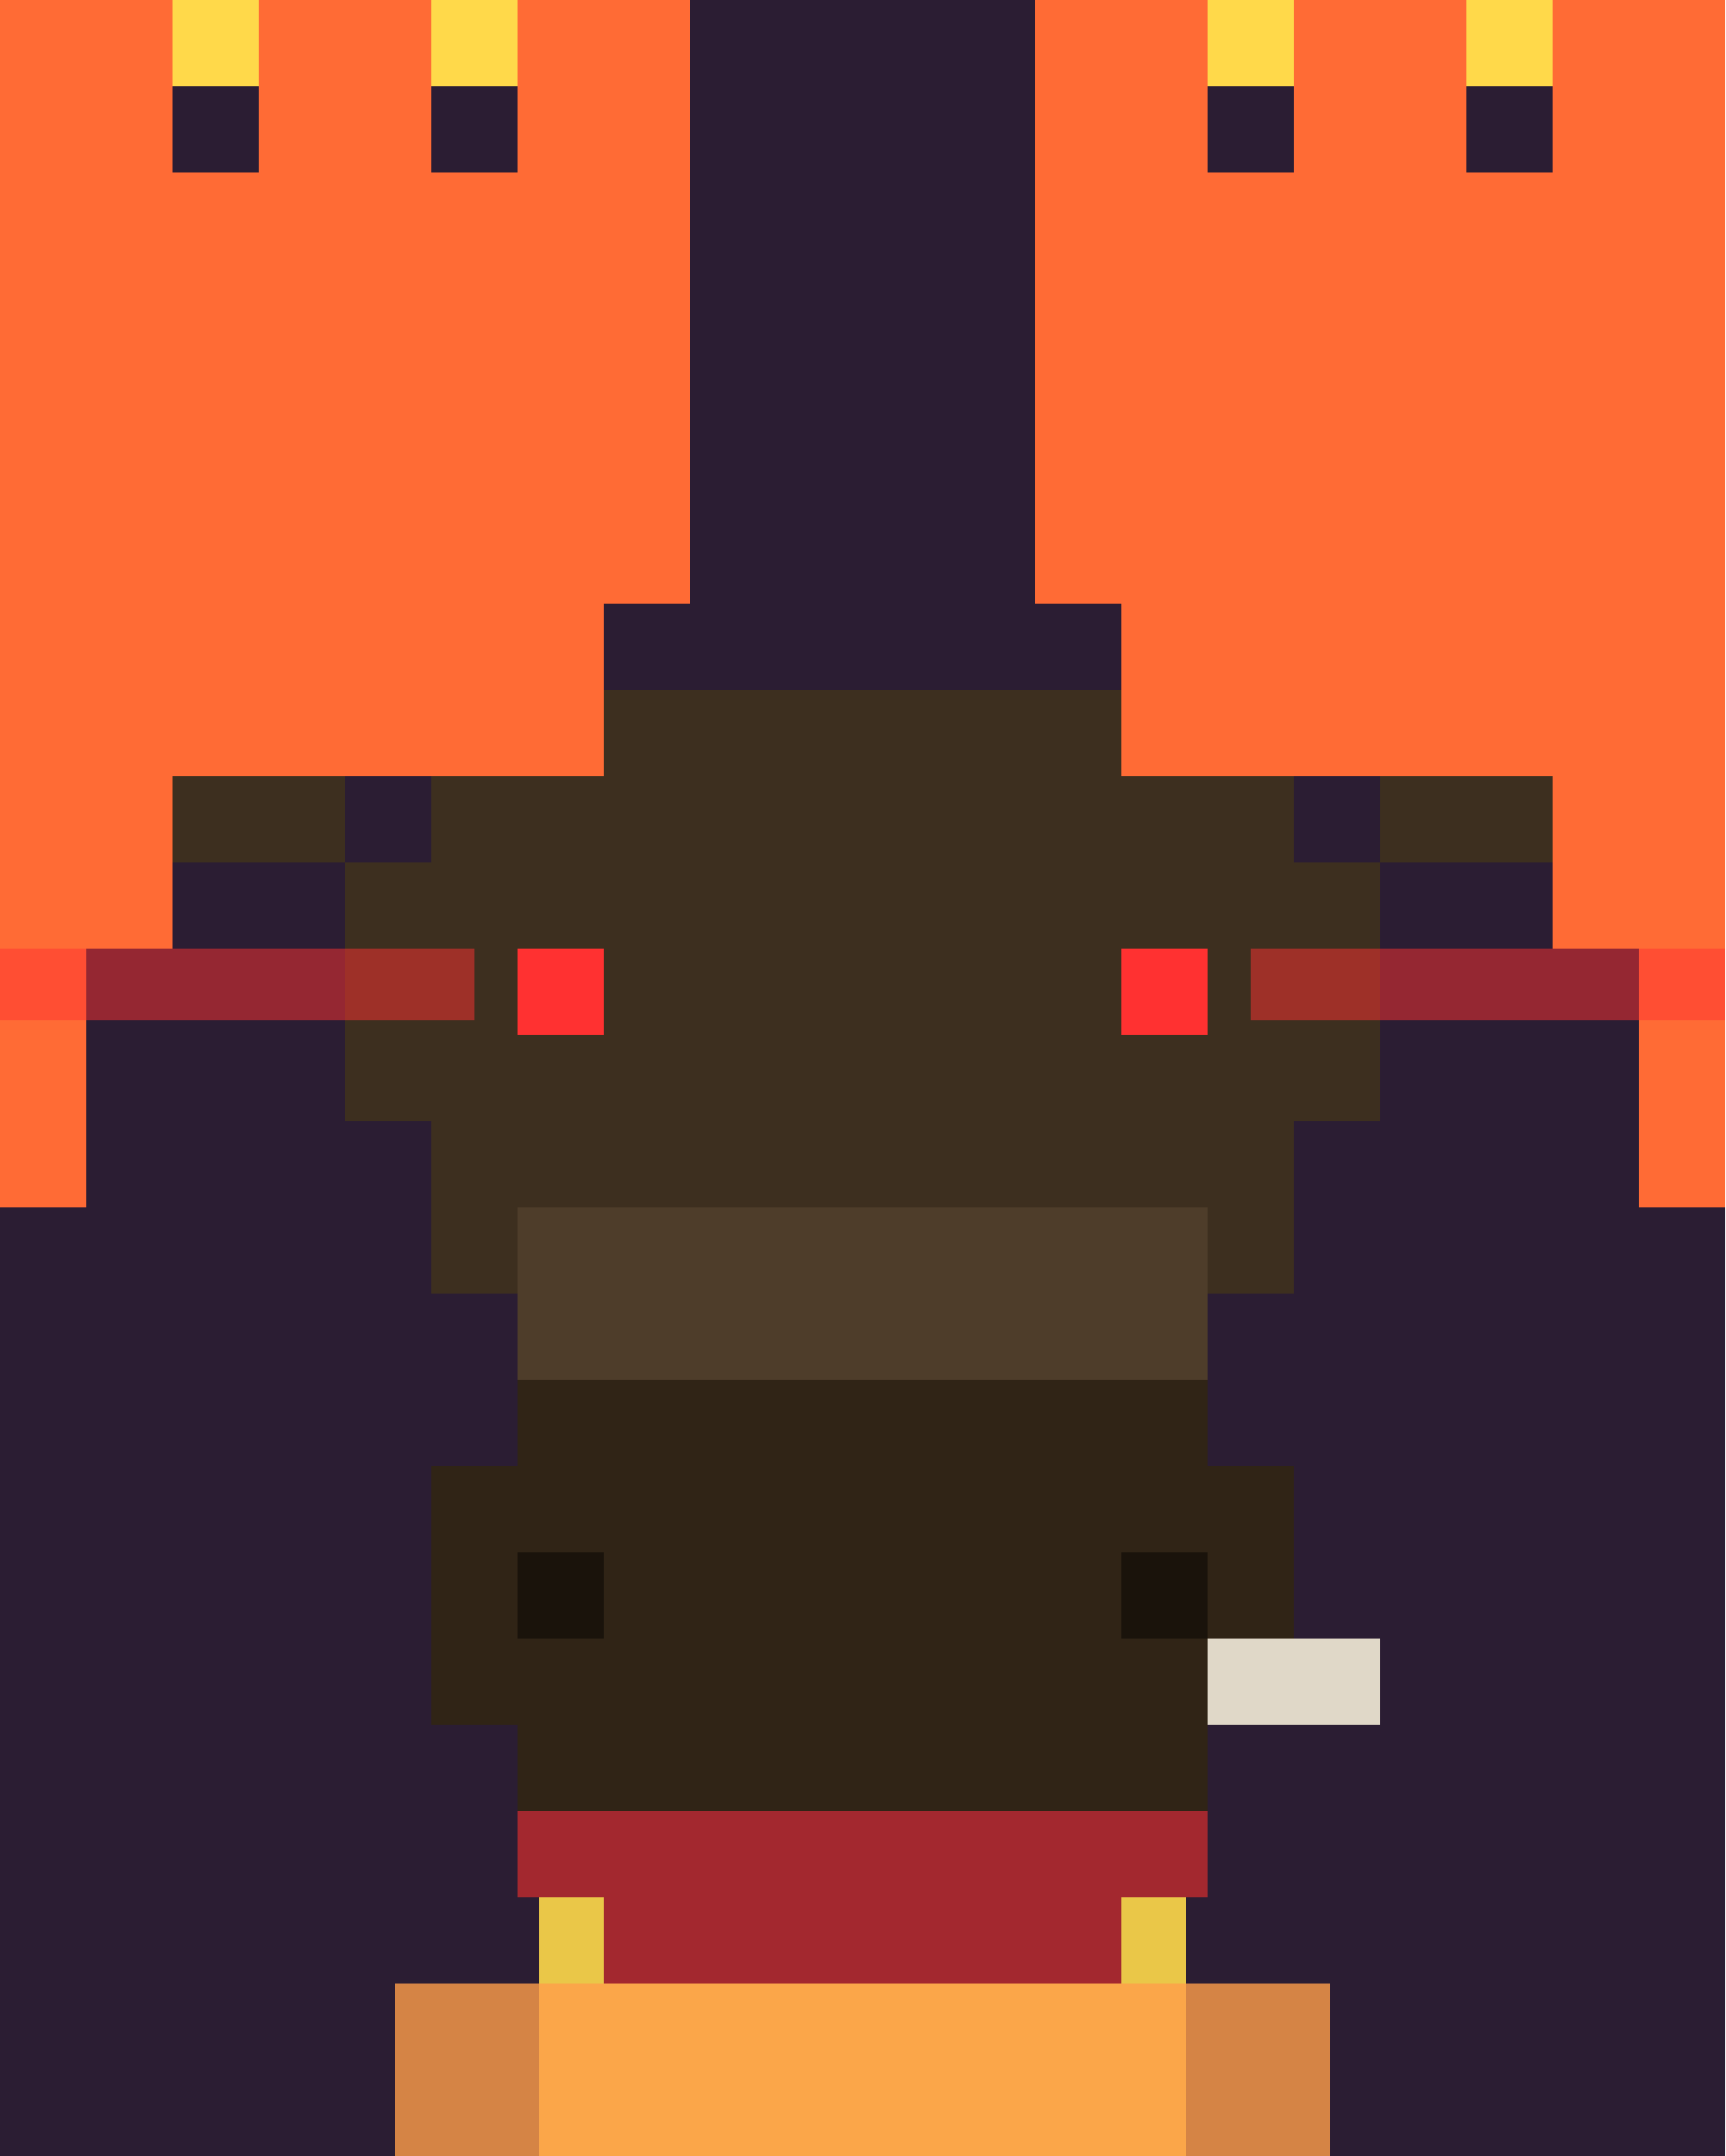
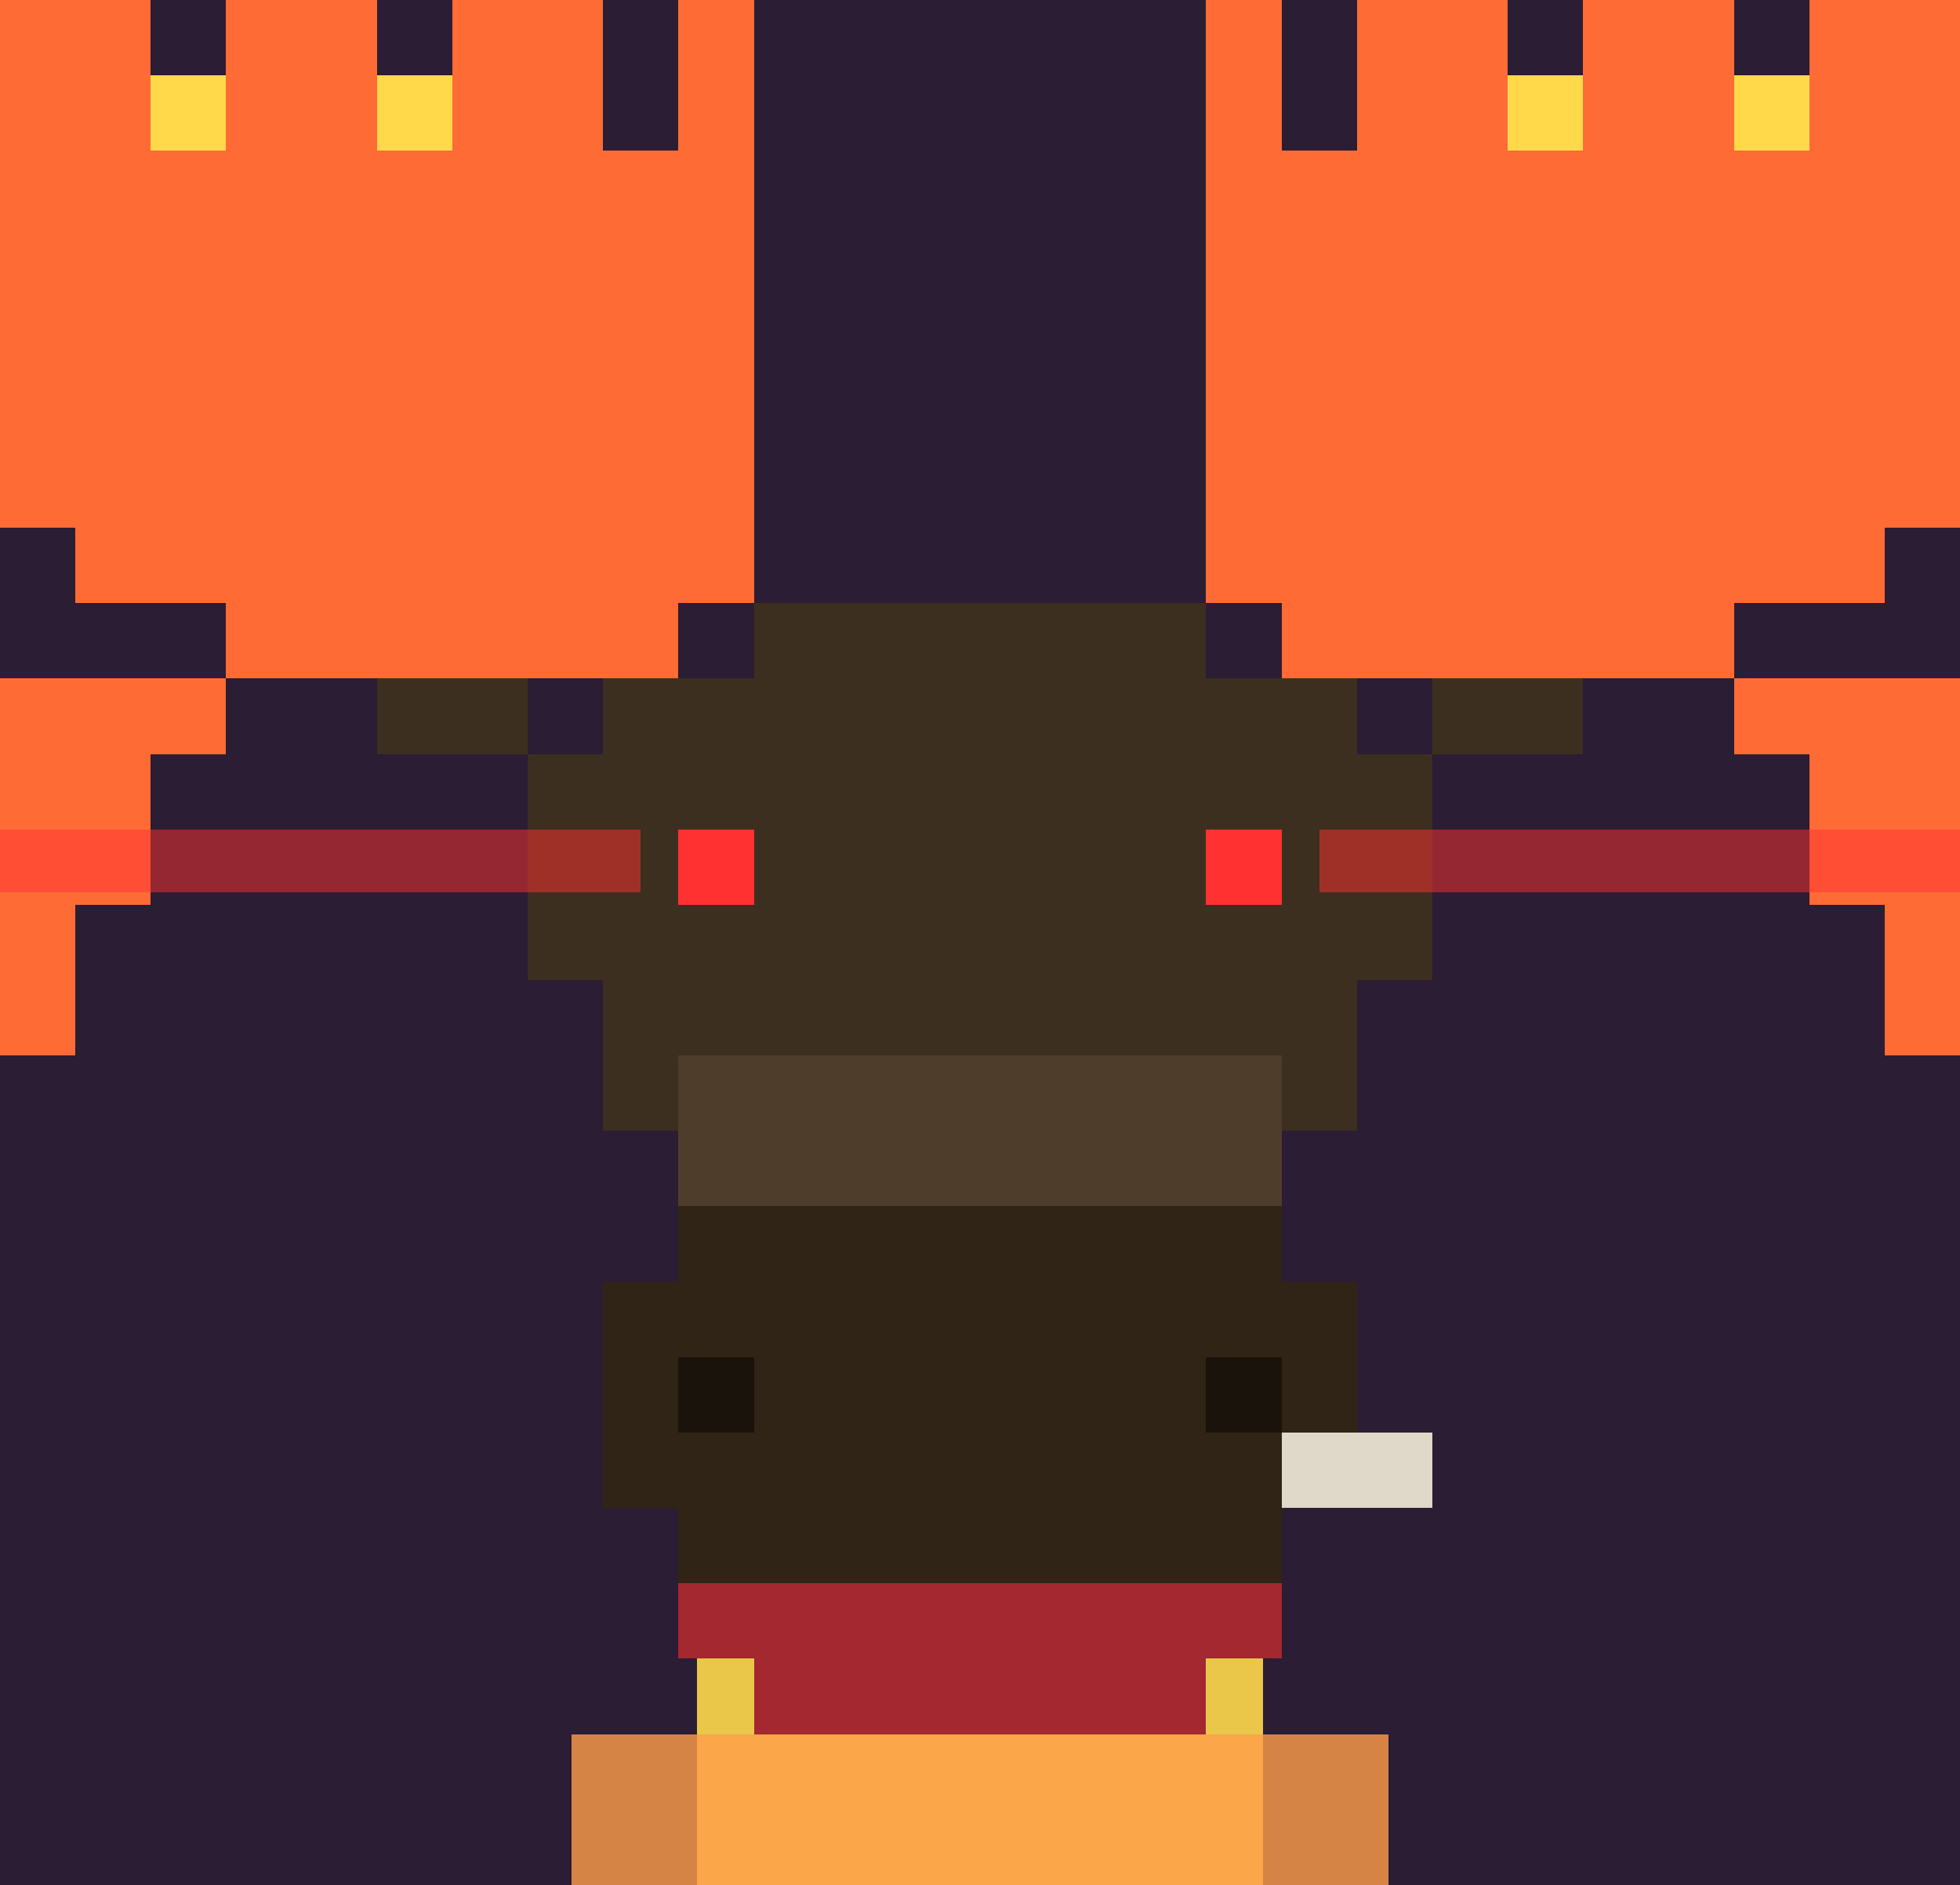
- <svg xmlns="http://www.w3.org/2000/svg" viewBox="0 0 480 600" shape-rendering="crispEdges">
-   <rect x="0" y="0" width="480" height="600" fill="#2b1d33" opacity="1" />
-   <g transform="translate(0,72)">
+ <svg xmlns="http://www.w3.org/2000/svg" viewBox="0 0 624 600" shape-rendering="crispEdges">
+   <rect x="0" y="0" width="624" height="600" fill="#2b1d33" opacity="1" />
+   <g transform="translate(72,72)">
    <rect x="150" y="440" width="180" height="88" fill="#ffd94a" opacity="0.9" />
    <rect x="110" y="480" width="260" height="48" fill="#ff9e4a" opacity="0.8" />
  </g>
  <rect x="0" y="0" width="24" height="24" fill="#ff6b35" opacity="1" />
  <rect x="24" y="0" width="24" height="24" fill="#ff6b35" opacity="1" />
-   <rect x="48" y="0" width="24" height="24" fill="#ffd94a" opacity="1" />
  <rect x="72" y="0" width="24" height="24" fill="#ff6b35" opacity="1" />
  <rect x="96" y="0" width="24" height="24" fill="#ff6b35" opacity="1" />
-   <rect x="120" y="0" width="24" height="24" fill="#ffd94a" opacity="1" />
  <rect x="144" y="0" width="24" height="24" fill="#ff6b35" opacity="1" />
  <rect x="168" y="0" width="24" height="24" fill="#ff6b35" opacity="1" />
-   <rect x="288" y="0" width="24" height="24" fill="#ff6b35" opacity="1" />
-   <rect x="312" y="0" width="24" height="24" fill="#ff6b35" opacity="1" />
-   <rect x="336" y="0" width="24" height="24" fill="#ffd94a" opacity="1" />
-   <rect x="360" y="0" width="24" height="24" fill="#ff6b35" opacity="1" />
+   <rect x="216" y="0" width="24" height="24" fill="#ff6b35" opacity="1" />
  <rect x="384" y="0" width="24" height="24" fill="#ff6b35" opacity="1" />
-   <rect x="408" y="0" width="24" height="24" fill="#ffd94a" opacity="1" />
  <rect x="432" y="0" width="24" height="24" fill="#ff6b35" opacity="1" />
  <rect x="456" y="0" width="24" height="24" fill="#ff6b35" opacity="1" />
+   <rect x="504" y="0" width="24" height="24" fill="#ff6b35" opacity="1" />
+   <rect x="528" y="0" width="24" height="24" fill="#ff6b35" opacity="1" />
+   <rect x="576" y="0" width="24" height="24" fill="#ff6b35" opacity="1" />
+   <rect x="600" y="0" width="24" height="24" fill="#ff6b35" opacity="1" />
  <rect x="0" y="24" width="24" height="24" fill="#ff6b35" opacity="1" />
  <rect x="24" y="24" width="24" height="24" fill="#ff6b35" opacity="1" />
+   <rect x="48" y="24" width="24" height="24" fill="#ffd94a" opacity="1" />
  <rect x="72" y="24" width="24" height="24" fill="#ff6b35" opacity="1" />
  <rect x="96" y="24" width="24" height="24" fill="#ff6b35" opacity="1" />
+   <rect x="120" y="24" width="24" height="24" fill="#ffd94a" opacity="1" />
  <rect x="144" y="24" width="24" height="24" fill="#ff6b35" opacity="1" />
  <rect x="168" y="24" width="24" height="24" fill="#ff6b35" opacity="1" />
-   <rect x="288" y="24" width="24" height="24" fill="#ff6b35" opacity="1" />
-   <rect x="312" y="24" width="24" height="24" fill="#ff6b35" opacity="1" />
-   <rect x="360" y="24" width="24" height="24" fill="#ff6b35" opacity="1" />
+   <rect x="216" y="24" width="24" height="24" fill="#ff6b35" opacity="1" />
  <rect x="384" y="24" width="24" height="24" fill="#ff6b35" opacity="1" />
  <rect x="432" y="24" width="24" height="24" fill="#ff6b35" opacity="1" />
  <rect x="456" y="24" width="24" height="24" fill="#ff6b35" opacity="1" />
+   <rect x="480" y="24" width="24" height="24" fill="#ffd94a" opacity="1" />
+   <rect x="504" y="24" width="24" height="24" fill="#ff6b35" opacity="1" />
+   <rect x="528" y="24" width="24" height="24" fill="#ff6b35" opacity="1" />
+   <rect x="552" y="24" width="24" height="24" fill="#ffd94a" opacity="1" />
+   <rect x="576" y="24" width="24" height="24" fill="#ff6b35" opacity="1" />
+   <rect x="600" y="24" width="24" height="24" fill="#ff6b35" opacity="1" />
  <rect x="0" y="48" width="24" height="24" fill="#ff6b35" opacity="1" />
  <rect x="24" y="48" width="24" height="24" fill="#ff6b35" opacity="1" />
  <rect x="48" y="48" width="24" height="24" fill="#ff6b35" opacity="1" />
  <rect x="72" y="48" width="24" height="24" fill="#ff6b35" opacity="1" />
  <rect x="96" y="48" width="24" height="24" fill="#ff6b35" opacity="1" />
  <rect x="120" y="48" width="24" height="24" fill="#ff6b35" opacity="1" />
  <rect x="144" y="48" width="24" height="24" fill="#ff6b35" opacity="1" />
  <rect x="168" y="48" width="24" height="24" fill="#ff6b35" opacity="1" />
-   <rect x="288" y="48" width="24" height="24" fill="#ff6b35" opacity="1" />
-   <rect x="312" y="48" width="24" height="24" fill="#ff6b35" opacity="1" />
-   <rect x="336" y="48" width="24" height="24" fill="#ff6b35" opacity="1" />
-   <rect x="360" y="48" width="24" height="24" fill="#ff6b35" opacity="1" />
+   <rect x="192" y="48" width="24" height="24" fill="#ff6b35" opacity="1" />
+   <rect x="216" y="48" width="24" height="24" fill="#ff6b35" opacity="1" />
  <rect x="384" y="48" width="24" height="24" fill="#ff6b35" opacity="1" />
  <rect x="408" y="48" width="24" height="24" fill="#ff6b35" opacity="1" />
  <rect x="432" y="48" width="24" height="24" fill="#ff6b35" opacity="1" />
  <rect x="456" y="48" width="24" height="24" fill="#ff6b35" opacity="1" />
+   <rect x="480" y="48" width="24" height="24" fill="#ff6b35" opacity="1" />
+   <rect x="504" y="48" width="24" height="24" fill="#ff6b35" opacity="1" />
+   <rect x="528" y="48" width="24" height="24" fill="#ff6b35" opacity="1" />
+   <rect x="552" y="48" width="24" height="24" fill="#ff6b35" opacity="1" />
+   <rect x="576" y="48" width="24" height="24" fill="#ff6b35" opacity="1" />
+   <rect x="600" y="48" width="24" height="24" fill="#ff6b35" opacity="1" />
  <rect x="0" y="72" width="24" height="24" fill="#ff6b35" opacity="1" />
  <rect x="24" y="72" width="24" height="24" fill="#ff6b35" opacity="1" />
  <rect x="48" y="72" width="24" height="24" fill="#ff6b35" opacity="1" />
  <rect x="72" y="72" width="24" height="24" fill="#ff6b35" opacity="1" />
  <rect x="96" y="72" width="24" height="24" fill="#ff6b35" opacity="1" />
  <rect x="120" y="72" width="24" height="24" fill="#ff6b35" opacity="1" />
  <rect x="144" y="72" width="24" height="24" fill="#ff6b35" opacity="1" />
  <rect x="168" y="72" width="24" height="24" fill="#ff6b35" opacity="1" />
-   <rect x="288" y="72" width="24" height="24" fill="#ff6b35" opacity="1" />
-   <rect x="312" y="72" width="24" height="24" fill="#ff6b35" opacity="1" />
-   <rect x="336" y="72" width="24" height="24" fill="#ff6b35" opacity="1" />
-   <rect x="360" y="72" width="24" height="24" fill="#ff6b35" opacity="1" />
+   <rect x="192" y="72" width="24" height="24" fill="#ff6b35" opacity="1" />
+   <rect x="216" y="72" width="24" height="24" fill="#ff6b35" opacity="1" />
  <rect x="384" y="72" width="24" height="24" fill="#ff6b35" opacity="1" />
  <rect x="408" y="72" width="24" height="24" fill="#ff6b35" opacity="1" />
  <rect x="432" y="72" width="24" height="24" fill="#ff6b35" opacity="1" />
  <rect x="456" y="72" width="24" height="24" fill="#ff6b35" opacity="1" />
+   <rect x="480" y="72" width="24" height="24" fill="#ff6b35" opacity="1" />
+   <rect x="504" y="72" width="24" height="24" fill="#ff6b35" opacity="1" />
+   <rect x="528" y="72" width="24" height="24" fill="#ff6b35" opacity="1" />
+   <rect x="552" y="72" width="24" height="24" fill="#ff6b35" opacity="1" />
+   <rect x="576" y="72" width="24" height="24" fill="#ff6b35" opacity="1" />
+   <rect x="600" y="72" width="24" height="24" fill="#ff6b35" opacity="1" />
  <rect x="0" y="96" width="24" height="24" fill="#ff6b35" opacity="1" />
  <rect x="24" y="96" width="24" height="24" fill="#ff6b35" opacity="1" />
  <rect x="48" y="96" width="24" height="24" fill="#ff6b35" opacity="1" />
  <rect x="72" y="96" width="24" height="24" fill="#ff6b35" opacity="1" />
  <rect x="96" y="96" width="24" height="24" fill="#ff6b35" opacity="1" />
  <rect x="120" y="96" width="24" height="24" fill="#ff6b35" opacity="1" />
  <rect x="144" y="96" width="24" height="24" fill="#ff6b35" opacity="1" />
  <rect x="168" y="96" width="24" height="24" fill="#ff6b35" opacity="1" />
-   <rect x="288" y="96" width="24" height="24" fill="#ff6b35" opacity="1" />
-   <rect x="312" y="96" width="24" height="24" fill="#ff6b35" opacity="1" />
-   <rect x="336" y="96" width="24" height="24" fill="#ff6b35" opacity="1" />
-   <rect x="360" y="96" width="24" height="24" fill="#ff6b35" opacity="1" />
+   <rect x="192" y="96" width="24" height="24" fill="#ff6b35" opacity="1" />
+   <rect x="216" y="96" width="24" height="24" fill="#ff6b35" opacity="1" />
  <rect x="384" y="96" width="24" height="24" fill="#ff6b35" opacity="1" />
  <rect x="408" y="96" width="24" height="24" fill="#ff6b35" opacity="1" />
  <rect x="432" y="96" width="24" height="24" fill="#ff6b35" opacity="1" />
  <rect x="456" y="96" width="24" height="24" fill="#ff6b35" opacity="1" />
+   <rect x="480" y="96" width="24" height="24" fill="#ff6b35" opacity="1" />
+   <rect x="504" y="96" width="24" height="24" fill="#ff6b35" opacity="1" />
+   <rect x="528" y="96" width="24" height="24" fill="#ff6b35" opacity="1" />
+   <rect x="552" y="96" width="24" height="24" fill="#ff6b35" opacity="1" />
+   <rect x="576" y="96" width="24" height="24" fill="#ff6b35" opacity="1" />
+   <rect x="600" y="96" width="24" height="24" fill="#ff6b35" opacity="1" />
  <rect x="0" y="120" width="24" height="24" fill="#ff6b35" opacity="1" />
  <rect x="24" y="120" width="24" height="24" fill="#ff6b35" opacity="1" />
  <rect x="48" y="120" width="24" height="24" fill="#ff6b35" opacity="1" />
  <rect x="72" y="120" width="24" height="24" fill="#ff6b35" opacity="1" />
  <rect x="96" y="120" width="24" height="24" fill="#ff6b35" opacity="1" />
  <rect x="120" y="120" width="24" height="24" fill="#ff6b35" opacity="1" />
  <rect x="144" y="120" width="24" height="24" fill="#ff6b35" opacity="1" />
  <rect x="168" y="120" width="24" height="24" fill="#ff6b35" opacity="1" />
-   <rect x="288" y="120" width="24" height="24" fill="#ff6b35" opacity="1" />
-   <rect x="312" y="120" width="24" height="24" fill="#ff6b35" opacity="1" />
-   <rect x="336" y="120" width="24" height="24" fill="#ff6b35" opacity="1" />
-   <rect x="360" y="120" width="24" height="24" fill="#ff6b35" opacity="1" />
+   <rect x="192" y="120" width="24" height="24" fill="#ff6b35" opacity="1" />
+   <rect x="216" y="120" width="24" height="24" fill="#ff6b35" opacity="1" />
  <rect x="384" y="120" width="24" height="24" fill="#ff6b35" opacity="1" />
  <rect x="408" y="120" width="24" height="24" fill="#ff6b35" opacity="1" />
  <rect x="432" y="120" width="24" height="24" fill="#ff6b35" opacity="1" />
  <rect x="456" y="120" width="24" height="24" fill="#ff6b35" opacity="1" />
+   <rect x="480" y="120" width="24" height="24" fill="#ff6b35" opacity="1" />
+   <rect x="504" y="120" width="24" height="24" fill="#ff6b35" opacity="1" />
+   <rect x="528" y="120" width="24" height="24" fill="#ff6b35" opacity="1" />
+   <rect x="552" y="120" width="24" height="24" fill="#ff6b35" opacity="1" />
+   <rect x="576" y="120" width="24" height="24" fill="#ff6b35" opacity="1" />
+   <rect x="600" y="120" width="24" height="24" fill="#ff6b35" opacity="1" />
  <rect x="0" y="144" width="24" height="24" fill="#ff6b35" opacity="1" />
  <rect x="24" y="144" width="24" height="24" fill="#ff6b35" opacity="1" />
  <rect x="48" y="144" width="24" height="24" fill="#ff6b35" opacity="1" />
  <rect x="72" y="144" width="24" height="24" fill="#ff6b35" opacity="1" />
  <rect x="96" y="144" width="24" height="24" fill="#ff6b35" opacity="1" />
  <rect x="120" y="144" width="24" height="24" fill="#ff6b35" opacity="1" />
  <rect x="144" y="144" width="24" height="24" fill="#ff6b35" opacity="1" />
  <rect x="168" y="144" width="24" height="24" fill="#ff6b35" opacity="1" />
-   <rect x="288" y="144" width="24" height="24" fill="#ff6b35" opacity="1" />
-   <rect x="312" y="144" width="24" height="24" fill="#ff6b35" opacity="1" />
-   <rect x="336" y="144" width="24" height="24" fill="#ff6b35" opacity="1" />
-   <rect x="360" y="144" width="24" height="24" fill="#ff6b35" opacity="1" />
+   <rect x="192" y="144" width="24" height="24" fill="#ff6b35" opacity="1" />
+   <rect x="216" y="144" width="24" height="24" fill="#ff6b35" opacity="1" />
  <rect x="384" y="144" width="24" height="24" fill="#ff6b35" opacity="1" />
  <rect x="408" y="144" width="24" height="24" fill="#ff6b35" opacity="1" />
  <rect x="432" y="144" width="24" height="24" fill="#ff6b35" opacity="1" />
  <rect x="456" y="144" width="24" height="24" fill="#ff6b35" opacity="1" />
-   <rect x="0" y="168" width="24" height="24" fill="#ff6b35" opacity="1" />
+   <rect x="480" y="144" width="24" height="24" fill="#ff6b35" opacity="1" />
+   <rect x="504" y="144" width="24" height="24" fill="#ff6b35" opacity="1" />
+   <rect x="528" y="144" width="24" height="24" fill="#ff6b35" opacity="1" />
+   <rect x="552" y="144" width="24" height="24" fill="#ff6b35" opacity="1" />
+   <rect x="576" y="144" width="24" height="24" fill="#ff6b35" opacity="1" />
+   <rect x="600" y="144" width="24" height="24" fill="#ff6b35" opacity="1" />
  <rect x="24" y="168" width="24" height="24" fill="#ff6b35" opacity="1" />
  <rect x="48" y="168" width="24" height="24" fill="#ff6b35" opacity="1" />
  <rect x="72" y="168" width="24" height="24" fill="#ff6b35" opacity="1" />
  <rect x="96" y="168" width="24" height="24" fill="#ff6b35" opacity="1" />
  <rect x="120" y="168" width="24" height="24" fill="#ff6b35" opacity="1" />
  <rect x="144" y="168" width="24" height="24" fill="#ff6b35" opacity="1" />
-   <rect x="312" y="168" width="24" height="24" fill="#ff6b35" opacity="1" />
-   <rect x="336" y="168" width="24" height="24" fill="#ff6b35" opacity="1" />
-   <rect x="360" y="168" width="24" height="24" fill="#ff6b35" opacity="1" />
+   <rect x="168" y="168" width="24" height="24" fill="#ff6b35" opacity="1" />
+   <rect x="192" y="168" width="24" height="24" fill="#ff6b35" opacity="1" />
+   <rect x="216" y="168" width="24" height="24" fill="#ff6b35" opacity="1" />
  <rect x="384" y="168" width="24" height="24" fill="#ff6b35" opacity="1" />
  <rect x="408" y="168" width="24" height="24" fill="#ff6b35" opacity="1" />
  <rect x="432" y="168" width="24" height="24" fill="#ff6b35" opacity="1" />
  <rect x="456" y="168" width="24" height="24" fill="#ff6b35" opacity="1" />
-   <rect x="0" y="192" width="24" height="24" fill="#ff6b35" opacity="1" />
-   <rect x="24" y="192" width="24" height="24" fill="#ff6b35" opacity="1" />
-   <rect x="48" y="192" width="24" height="24" fill="#ff6b35" opacity="1" />
+   <rect x="480" y="168" width="24" height="24" fill="#ff6b35" opacity="1" />
+   <rect x="504" y="168" width="24" height="24" fill="#ff6b35" opacity="1" />
+   <rect x="528" y="168" width="24" height="24" fill="#ff6b35" opacity="1" />
+   <rect x="552" y="168" width="24" height="24" fill="#ff6b35" opacity="1" />
+   <rect x="576" y="168" width="24" height="24" fill="#ff6b35" opacity="1" />
  <rect x="72" y="192" width="24" height="24" fill="#ff6b35" opacity="1" />
  <rect x="96" y="192" width="24" height="24" fill="#ff6b35" opacity="1" />
  <rect x="120" y="192" width="24" height="24" fill="#ff6b35" opacity="1" />
  <rect x="144" y="192" width="24" height="24" fill="#ff6b35" opacity="1" />
-   <rect x="168" y="192" width="24" height="24" fill="#3d2f1f" opacity="1" />
-   <rect x="192" y="192" width="24" height="24" fill="#3d2f1f" opacity="1" />
-   <rect x="216" y="192" width="24" height="24" fill="#3d2f1f" opacity="1" />
+   <rect x="168" y="192" width="24" height="24" fill="#ff6b35" opacity="1" />
+   <rect x="192" y="192" width="24" height="24" fill="#ff6b35" opacity="1" />
  <rect x="240" y="192" width="24" height="24" fill="#3d2f1f" opacity="1" />
  <rect x="264" y="192" width="24" height="24" fill="#3d2f1f" opacity="1" />
  <rect x="288" y="192" width="24" height="24" fill="#3d2f1f" opacity="1" />
-   <rect x="312" y="192" width="24" height="24" fill="#ff6b35" opacity="1" />
-   <rect x="336" y="192" width="24" height="24" fill="#ff6b35" opacity="1" />
-   <rect x="360" y="192" width="24" height="24" fill="#ff6b35" opacity="1" />
-   <rect x="384" y="192" width="24" height="24" fill="#ff6b35" opacity="1" />
+   <rect x="312" y="192" width="24" height="24" fill="#3d2f1f" opacity="1" />
+   <rect x="336" y="192" width="24" height="24" fill="#3d2f1f" opacity="1" />
+   <rect x="360" y="192" width="24" height="24" fill="#3d2f1f" opacity="1" />
  <rect x="408" y="192" width="24" height="24" fill="#ff6b35" opacity="1" />
  <rect x="432" y="192" width="24" height="24" fill="#ff6b35" opacity="1" />
  <rect x="456" y="192" width="24" height="24" fill="#ff6b35" opacity="1" />
+   <rect x="480" y="192" width="24" height="24" fill="#ff6b35" opacity="1" />
+   <rect x="504" y="192" width="24" height="24" fill="#ff6b35" opacity="1" />
+   <rect x="528" y="192" width="24" height="24" fill="#ff6b35" opacity="1" />
  <rect x="0" y="216" width="24" height="24" fill="#ff6b35" opacity="1" />
  <rect x="24" y="216" width="24" height="24" fill="#ff6b35" opacity="1" />
-   <rect x="48" y="216" width="24" height="24" fill="#3d2f1f" opacity="1" />
-   <rect x="72" y="216" width="24" height="24" fill="#3d2f1f" opacity="1" />
+   <rect x="48" y="216" width="24" height="24" fill="#ff6b35" opacity="1" />
  <rect x="120" y="216" width="24" height="24" fill="#3d2f1f" opacity="1" />
  <rect x="144" y="216" width="24" height="24" fill="#3d2f1f" opacity="1" />
-   <rect x="168" y="216" width="24" height="24" fill="#3d2f1f" opacity="1" />
  <rect x="192" y="216" width="24" height="24" fill="#3d2f1f" opacity="1" />
  <rect x="216" y="216" width="24" height="24" fill="#3d2f1f" opacity="1" />
  <rect x="240" y="216" width="24" height="24" fill="#3d2f1f" opacity="1" />
  <rect x="264" y="216" width="24" height="24" fill="#3d2f1f" opacity="1" />
  <rect x="288" y="216" width="24" height="24" fill="#3d2f1f" opacity="1" />
  <rect x="312" y="216" width="24" height="24" fill="#3d2f1f" opacity="1" />
  <rect x="336" y="216" width="24" height="24" fill="#3d2f1f" opacity="1" />
+   <rect x="360" y="216" width="24" height="24" fill="#3d2f1f" opacity="1" />
  <rect x="384" y="216" width="24" height="24" fill="#3d2f1f" opacity="1" />
  <rect x="408" y="216" width="24" height="24" fill="#3d2f1f" opacity="1" />
-   <rect x="432" y="216" width="24" height="24" fill="#ff6b35" opacity="1" />
-   <rect x="456" y="216" width="24" height="24" fill="#ff6b35" opacity="1" />
+   <rect x="456" y="216" width="24" height="24" fill="#3d2f1f" opacity="1" />
+   <rect x="480" y="216" width="24" height="24" fill="#3d2f1f" opacity="1" />
+   <rect x="552" y="216" width="24" height="24" fill="#ff6b35" opacity="1" />
+   <rect x="576" y="216" width="24" height="24" fill="#ff6b35" opacity="1" />
+   <rect x="600" y="216" width="24" height="24" fill="#ff6b35" opacity="1" />
  <rect x="0" y="240" width="24" height="24" fill="#ff6b35" opacity="1" />
  <rect x="24" y="240" width="24" height="24" fill="#ff6b35" opacity="1" />
-   <rect x="96" y="240" width="24" height="24" fill="#3d2f1f" opacity="1" />
-   <rect x="120" y="240" width="24" height="24" fill="#3d2f1f" opacity="1" />
-   <rect x="144" y="240" width="24" height="24" fill="#3d2f1f" opacity="1" />
  <rect x="168" y="240" width="24" height="24" fill="#3d2f1f" opacity="1" />
  <rect x="192" y="240" width="24" height="24" fill="#3d2f1f" opacity="1" />
  <rect x="216" y="240" width="24" height="24" fill="#3d2f1f" opacity="1" />
  <rect x="240" y="240" width="24" height="24" fill="#3d2f1f" opacity="1" />
  <rect x="264" y="240" width="24" height="24" fill="#3d2f1f" opacity="1" />
  <rect x="288" y="240" width="24" height="24" fill="#3d2f1f" opacity="1" />
  <rect x="312" y="240" width="24" height="24" fill="#3d2f1f" opacity="1" />
  <rect x="336" y="240" width="24" height="24" fill="#3d2f1f" opacity="1" />
  <rect x="360" y="240" width="24" height="24" fill="#3d2f1f" opacity="1" />
-   <rect x="432" y="240" width="24" height="24" fill="#ff6b35" opacity="1" />
-   <rect x="456" y="240" width="24" height="24" fill="#ff6b35" opacity="1" />
+   <rect x="384" y="240" width="24" height="24" fill="#3d2f1f" opacity="1" />
+   <rect x="408" y="240" width="24" height="24" fill="#3d2f1f" opacity="1" />
+   <rect x="432" y="240" width="24" height="24" fill="#3d2f1f" opacity="1" />
+   <rect x="576" y="240" width="24" height="24" fill="#ff6b35" opacity="1" />
+   <rect x="600" y="240" width="24" height="24" fill="#ff6b35" opacity="1" />
  <rect x="0" y="264" width="24" height="24" fill="#ff6b35" opacity="1" />
-   <rect x="96" y="264" width="24" height="24" fill="#3d2f1f" opacity="1" />
-   <rect x="120" y="264" width="24" height="24" fill="#3d2f1f" opacity="1" />
-   <rect x="144" y="264" width="24" height="24" fill="#FF3131" opacity="1" />
+   <rect x="24" y="264" width="24" height="24" fill="#ff6b35" opacity="1" />
  <rect x="168" y="264" width="24" height="24" fill="#3d2f1f" opacity="1" />
  <rect x="192" y="264" width="24" height="24" fill="#3d2f1f" opacity="1" />
-   <rect x="216" y="264" width="24" height="24" fill="#3d2f1f" opacity="1" />
+   <rect x="216" y="264" width="24" height="24" fill="#FF3131" opacity="1" />
  <rect x="240" y="264" width="24" height="24" fill="#3d2f1f" opacity="1" />
  <rect x="264" y="264" width="24" height="24" fill="#3d2f1f" opacity="1" />
  <rect x="288" y="264" width="24" height="24" fill="#3d2f1f" opacity="1" />
-   <rect x="312" y="264" width="24" height="24" fill="#FF3131" opacity="1" />
+   <rect x="312" y="264" width="24" height="24" fill="#3d2f1f" opacity="1" />
  <rect x="336" y="264" width="24" height="24" fill="#3d2f1f" opacity="1" />
  <rect x="360" y="264" width="24" height="24" fill="#3d2f1f" opacity="1" />
-   <rect x="456" y="264" width="24" height="24" fill="#ff6b35" opacity="1" />
+   <rect x="384" y="264" width="24" height="24" fill="#FF3131" opacity="1" />
+   <rect x="408" y="264" width="24" height="24" fill="#3d2f1f" opacity="1" />
+   <rect x="432" y="264" width="24" height="24" fill="#3d2f1f" opacity="1" />
+   <rect x="576" y="264" width="24" height="24" fill="#ff6b35" opacity="1" />
+   <rect x="600" y="264" width="24" height="24" fill="#ff6b35" opacity="1" />
  <rect x="0" y="288" width="24" height="24" fill="#ff6b35" opacity="1" />
-   <rect x="96" y="288" width="24" height="24" fill="#3d2f1f" opacity="1" />
-   <rect x="120" y="288" width="24" height="24" fill="#3d2f1f" opacity="1" />
-   <rect x="144" y="288" width="24" height="24" fill="#3d2f1f" opacity="1" />
  <rect x="168" y="288" width="24" height="24" fill="#3d2f1f" opacity="1" />
  <rect x="192" y="288" width="24" height="24" fill="#3d2f1f" opacity="1" />
  <rect x="216" y="288" width="24" height="24" fill="#3d2f1f" opacity="1" />
  <rect x="240" y="288" width="24" height="24" fill="#3d2f1f" opacity="1" />
  <rect x="264" y="288" width="24" height="24" fill="#3d2f1f" opacity="1" />
  <rect x="288" y="288" width="24" height="24" fill="#3d2f1f" opacity="1" />
  <rect x="312" y="288" width="24" height="24" fill="#3d2f1f" opacity="1" />
  <rect x="336" y="288" width="24" height="24" fill="#3d2f1f" opacity="1" />
  <rect x="360" y="288" width="24" height="24" fill="#3d2f1f" opacity="1" />
-   <rect x="456" y="288" width="24" height="24" fill="#ff6b35" opacity="1" />
+   <rect x="384" y="288" width="24" height="24" fill="#3d2f1f" opacity="1" />
+   <rect x="408" y="288" width="24" height="24" fill="#3d2f1f" opacity="1" />
+   <rect x="432" y="288" width="24" height="24" fill="#3d2f1f" opacity="1" />
+   <rect x="600" y="288" width="24" height="24" fill="#ff6b35" opacity="1" />
  <rect x="0" y="312" width="24" height="24" fill="#ff6b35" opacity="1" />
-   <rect x="120" y="312" width="24" height="24" fill="#3d2f1f" opacity="1" />
-   <rect x="144" y="312" width="24" height="24" fill="#3d2f1f" opacity="1" />
-   <rect x="168" y="312" width="24" height="24" fill="#3d2f1f" opacity="1" />
  <rect x="192" y="312" width="24" height="24" fill="#3d2f1f" opacity="1" />
  <rect x="216" y="312" width="24" height="24" fill="#3d2f1f" opacity="1" />
  <rect x="240" y="312" width="24" height="24" fill="#3d2f1f" opacity="1" />
  <rect x="264" y="312" width="24" height="24" fill="#3d2f1f" opacity="1" />
  <rect x="288" y="312" width="24" height="24" fill="#3d2f1f" opacity="1" />
  <rect x="312" y="312" width="24" height="24" fill="#3d2f1f" opacity="1" />
  <rect x="336" y="312" width="24" height="24" fill="#3d2f1f" opacity="1" />
-   <rect x="456" y="312" width="24" height="24" fill="#ff6b35" opacity="1" />
-   <rect x="120" y="336" width="24" height="24" fill="#3d2f1f" opacity="1" />
-   <rect x="144" y="336" width="24" height="24" fill="#4e3d2a" opacity="1" />
-   <rect x="168" y="336" width="24" height="24" fill="#4e3d2a" opacity="1" />
-   <rect x="192" y="336" width="24" height="24" fill="#4e3d2a" opacity="1" />
+   <rect x="360" y="312" width="24" height="24" fill="#3d2f1f" opacity="1" />
+   <rect x="384" y="312" width="24" height="24" fill="#3d2f1f" opacity="1" />
+   <rect x="408" y="312" width="24" height="24" fill="#3d2f1f" opacity="1" />
+   <rect x="600" y="312" width="24" height="24" fill="#ff6b35" opacity="1" />
+   <rect x="192" y="336" width="24" height="24" fill="#3d2f1f" opacity="1" />
  <rect x="216" y="336" width="24" height="24" fill="#4e3d2a" opacity="1" />
  <rect x="240" y="336" width="24" height="24" fill="#4e3d2a" opacity="1" />
  <rect x="264" y="336" width="24" height="24" fill="#4e3d2a" opacity="1" />
  <rect x="288" y="336" width="24" height="24" fill="#4e3d2a" opacity="1" />
  <rect x="312" y="336" width="24" height="24" fill="#4e3d2a" opacity="1" />
-   <rect x="336" y="336" width="24" height="24" fill="#3d2f1f" opacity="1" />
-   <rect x="144" y="360" width="24" height="24" fill="#4e3d2a" opacity="1" />
-   <rect x="168" y="360" width="24" height="24" fill="#4e3d2a" opacity="1" />
-   <rect x="192" y="360" width="24" height="24" fill="#4e3d2a" opacity="1" />
+   <rect x="336" y="336" width="24" height="24" fill="#4e3d2a" opacity="1" />
+   <rect x="360" y="336" width="24" height="24" fill="#4e3d2a" opacity="1" />
+   <rect x="384" y="336" width="24" height="24" fill="#4e3d2a" opacity="1" />
+   <rect x="408" y="336" width="24" height="24" fill="#3d2f1f" opacity="1" />
  <rect x="216" y="360" width="24" height="24" fill="#4e3d2a" opacity="1" />
  <rect x="240" y="360" width="24" height="24" fill="#4e3d2a" opacity="1" />
  <rect x="264" y="360" width="24" height="24" fill="#4e3d2a" opacity="1" />
  <rect x="288" y="360" width="24" height="24" fill="#4e3d2a" opacity="1" />
  <rect x="312" y="360" width="24" height="24" fill="#4e3d2a" opacity="1" />
-   <rect x="144" y="384" width="24" height="24" fill="#302416" opacity="1" />
-   <rect x="168" y="384" width="24" height="24" fill="#302416" opacity="1" />
-   <rect x="192" y="384" width="24" height="24" fill="#302416" opacity="1" />
+   <rect x="336" y="360" width="24" height="24" fill="#4e3d2a" opacity="1" />
+   <rect x="360" y="360" width="24" height="24" fill="#4e3d2a" opacity="1" />
+   <rect x="384" y="360" width="24" height="24" fill="#4e3d2a" opacity="1" />
  <rect x="216" y="384" width="24" height="24" fill="#302416" opacity="1" />
  <rect x="240" y="384" width="24" height="24" fill="#302416" opacity="1" />
  <rect x="264" y="384" width="24" height="24" fill="#302416" opacity="1" />
  <rect x="288" y="384" width="24" height="24" fill="#302416" opacity="1" />
  <rect x="312" y="384" width="24" height="24" fill="#302416" opacity="1" />
-   <rect x="120" y="408" width="24" height="24" fill="#302416" opacity="1" />
-   <rect x="144" y="408" width="24" height="24" fill="#302416" opacity="1" />
-   <rect x="168" y="408" width="24" height="24" fill="#302416" opacity="1" />
+   <rect x="336" y="384" width="24" height="24" fill="#302416" opacity="1" />
+   <rect x="360" y="384" width="24" height="24" fill="#302416" opacity="1" />
+   <rect x="384" y="384" width="24" height="24" fill="#302416" opacity="1" />
  <rect x="192" y="408" width="24" height="24" fill="#302416" opacity="1" />
  <rect x="216" y="408" width="24" height="24" fill="#302416" opacity="1" />
  <rect x="240" y="408" width="24" height="24" fill="#302416" opacity="1" />
  <rect x="264" y="408" width="24" height="24" fill="#302416" opacity="1" />
  <rect x="288" y="408" width="24" height="24" fill="#302416" opacity="1" />
  <rect x="312" y="408" width="24" height="24" fill="#302416" opacity="1" />
  <rect x="336" y="408" width="24" height="24" fill="#302416" opacity="1" />
-   <rect x="120" y="432" width="24" height="24" fill="#302416" opacity="1" />
-   <rect x="144" y="432" width="24" height="24" fill="#1a130b" opacity="1" />
-   <rect x="168" y="432" width="24" height="24" fill="#302416" opacity="1" />
+   <rect x="360" y="408" width="24" height="24" fill="#302416" opacity="1" />
+   <rect x="384" y="408" width="24" height="24" fill="#302416" opacity="1" />
+   <rect x="408" y="408" width="24" height="24" fill="#302416" opacity="1" />
  <rect x="192" y="432" width="24" height="24" fill="#302416" opacity="1" />
-   <rect x="216" y="432" width="24" height="24" fill="#302416" opacity="1" />
+   <rect x="216" y="432" width="24" height="24" fill="#1a130b" opacity="1" />
  <rect x="240" y="432" width="24" height="24" fill="#302416" opacity="1" />
  <rect x="264" y="432" width="24" height="24" fill="#302416" opacity="1" />
  <rect x="288" y="432" width="24" height="24" fill="#302416" opacity="1" />
-   <rect x="312" y="432" width="24" height="24" fill="#1a130b" opacity="1" />
+   <rect x="312" y="432" width="24" height="24" fill="#302416" opacity="1" />
  <rect x="336" y="432" width="24" height="24" fill="#302416" opacity="1" />
-   <rect x="120" y="456" width="24" height="24" fill="#302416" opacity="1" />
-   <rect x="144" y="456" width="24" height="24" fill="#302416" opacity="1" />
-   <rect x="168" y="456" width="24" height="24" fill="#302416" opacity="1" />
+   <rect x="360" y="432" width="24" height="24" fill="#302416" opacity="1" />
+   <rect x="384" y="432" width="24" height="24" fill="#1a130b" opacity="1" />
+   <rect x="408" y="432" width="24" height="24" fill="#302416" opacity="1" />
  <rect x="192" y="456" width="24" height="24" fill="#302416" opacity="1" />
  <rect x="216" y="456" width="24" height="24" fill="#302416" opacity="1" />
  <rect x="240" y="456" width="24" height="24" fill="#302416" opacity="1" />
  <rect x="264" y="456" width="24" height="24" fill="#302416" opacity="1" />
  <rect x="288" y="456" width="24" height="24" fill="#302416" opacity="1" />
  <rect x="312" y="456" width="24" height="24" fill="#302416" opacity="1" />
-   <rect x="336" y="456" width="24" height="24" fill="#e0d8c8" opacity="1" />
-   <rect x="360" y="456" width="24" height="24" fill="#e0d8c8" opacity="1" />
-   <rect x="144" y="480" width="24" height="24" fill="#302416" opacity="1" />
-   <rect x="168" y="480" width="24" height="24" fill="#302416" opacity="1" />
-   <rect x="192" y="480" width="24" height="24" fill="#302416" opacity="1" />
+   <rect x="336" y="456" width="24" height="24" fill="#302416" opacity="1" />
+   <rect x="360" y="456" width="24" height="24" fill="#302416" opacity="1" />
+   <rect x="384" y="456" width="24" height="24" fill="#302416" opacity="1" />
+   <rect x="408" y="456" width="24" height="24" fill="#e0d8c8" opacity="1" />
+   <rect x="432" y="456" width="24" height="24" fill="#e0d8c8" opacity="1" />
  <rect x="216" y="480" width="24" height="24" fill="#302416" opacity="1" />
  <rect x="240" y="480" width="24" height="24" fill="#302416" opacity="1" />
  <rect x="264" y="480" width="24" height="24" fill="#302416" opacity="1" />
  <rect x="288" y="480" width="24" height="24" fill="#302416" opacity="1" />
  <rect x="312" y="480" width="24" height="24" fill="#302416" opacity="1" />
-   <rect x="144" y="504" width="24" height="24" fill="#a3282f" opacity="1" />
-   <rect x="168" y="504" width="24" height="24" fill="#a3282f" opacity="1" />
-   <rect x="192" y="504" width="24" height="24" fill="#a3282f" opacity="1" />
+   <rect x="336" y="480" width="24" height="24" fill="#302416" opacity="1" />
+   <rect x="360" y="480" width="24" height="24" fill="#302416" opacity="1" />
+   <rect x="384" y="480" width="24" height="24" fill="#302416" opacity="1" />
  <rect x="216" y="504" width="24" height="24" fill="#a3282f" opacity="1" />
  <rect x="240" y="504" width="24" height="24" fill="#a3282f" opacity="1" />
  <rect x="264" y="504" width="24" height="24" fill="#a3282f" opacity="1" />
  <rect x="288" y="504" width="24" height="24" fill="#a3282f" opacity="1" />
  <rect x="312" y="504" width="24" height="24" fill="#a3282f" opacity="1" />
-   <rect x="168" y="528" width="24" height="24" fill="#a3282f" opacity="1" />
-   <rect x="192" y="528" width="24" height="24" fill="#a3282f" opacity="1" />
-   <rect x="216" y="528" width="24" height="24" fill="#a3282f" opacity="1" />
+   <rect x="336" y="504" width="24" height="24" fill="#a3282f" opacity="1" />
+   <rect x="360" y="504" width="24" height="24" fill="#a3282f" opacity="1" />
+   <rect x="384" y="504" width="24" height="24" fill="#a3282f" opacity="1" />
  <rect x="240" y="528" width="24" height="24" fill="#a3282f" opacity="1" />
  <rect x="264" y="528" width="24" height="24" fill="#a3282f" opacity="1" />
  <rect x="288" y="528" width="24" height="24" fill="#a3282f" opacity="1" />
-   <g transform="translate(0,72)">
-     <rect x="0" y="192" width="132" height="20" fill="#FF3131" opacity="0.5" />
-     <rect x="348" y="192" width="132" height="20" fill="#FF3131" opacity="0.5" />
+   <rect x="312" y="528" width="24" height="24" fill="#a3282f" opacity="1" />
+   <rect x="336" y="528" width="24" height="24" fill="#a3282f" opacity="1" />
+   <rect x="360" y="528" width="24" height="24" fill="#a3282f" opacity="1" />
+   <g transform="translate(72,72)">
+     <rect x="-72" y="192" width="204" height="20" fill="#FF3131" opacity="0.5" />
+     <rect x="348" y="192" width="204" height="20" fill="#FF3131" opacity="0.5" />
  </g>
</svg>
